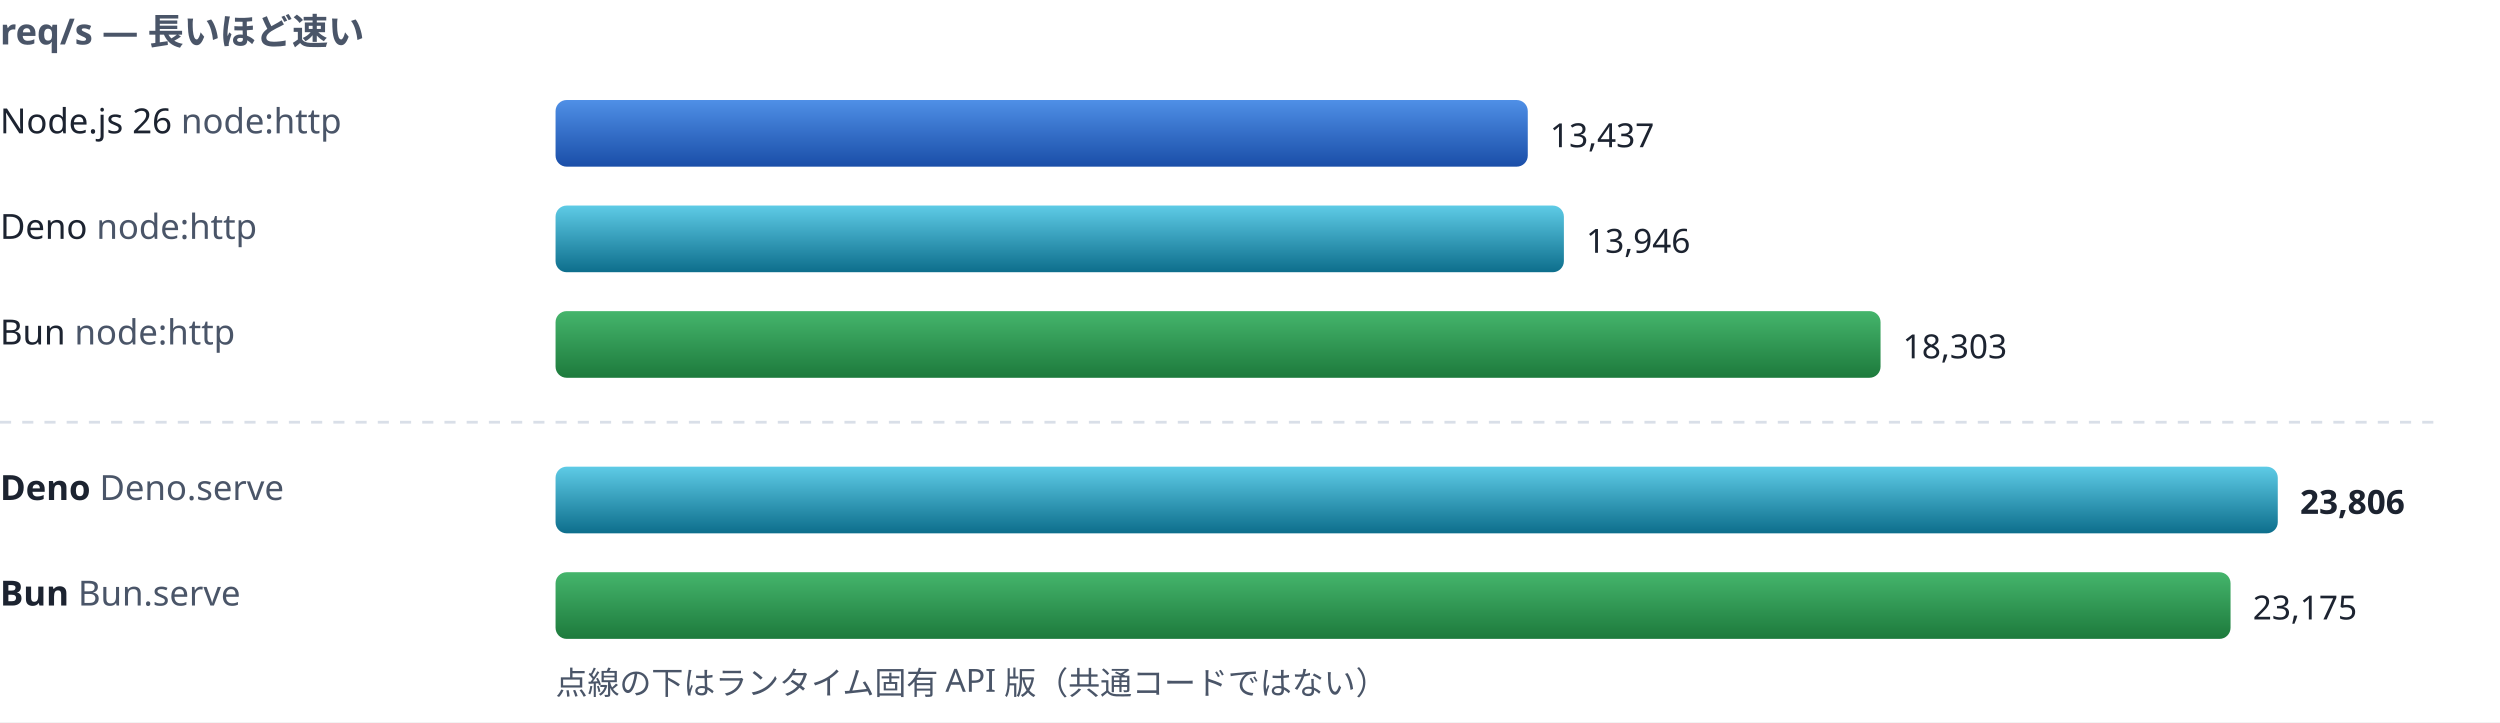
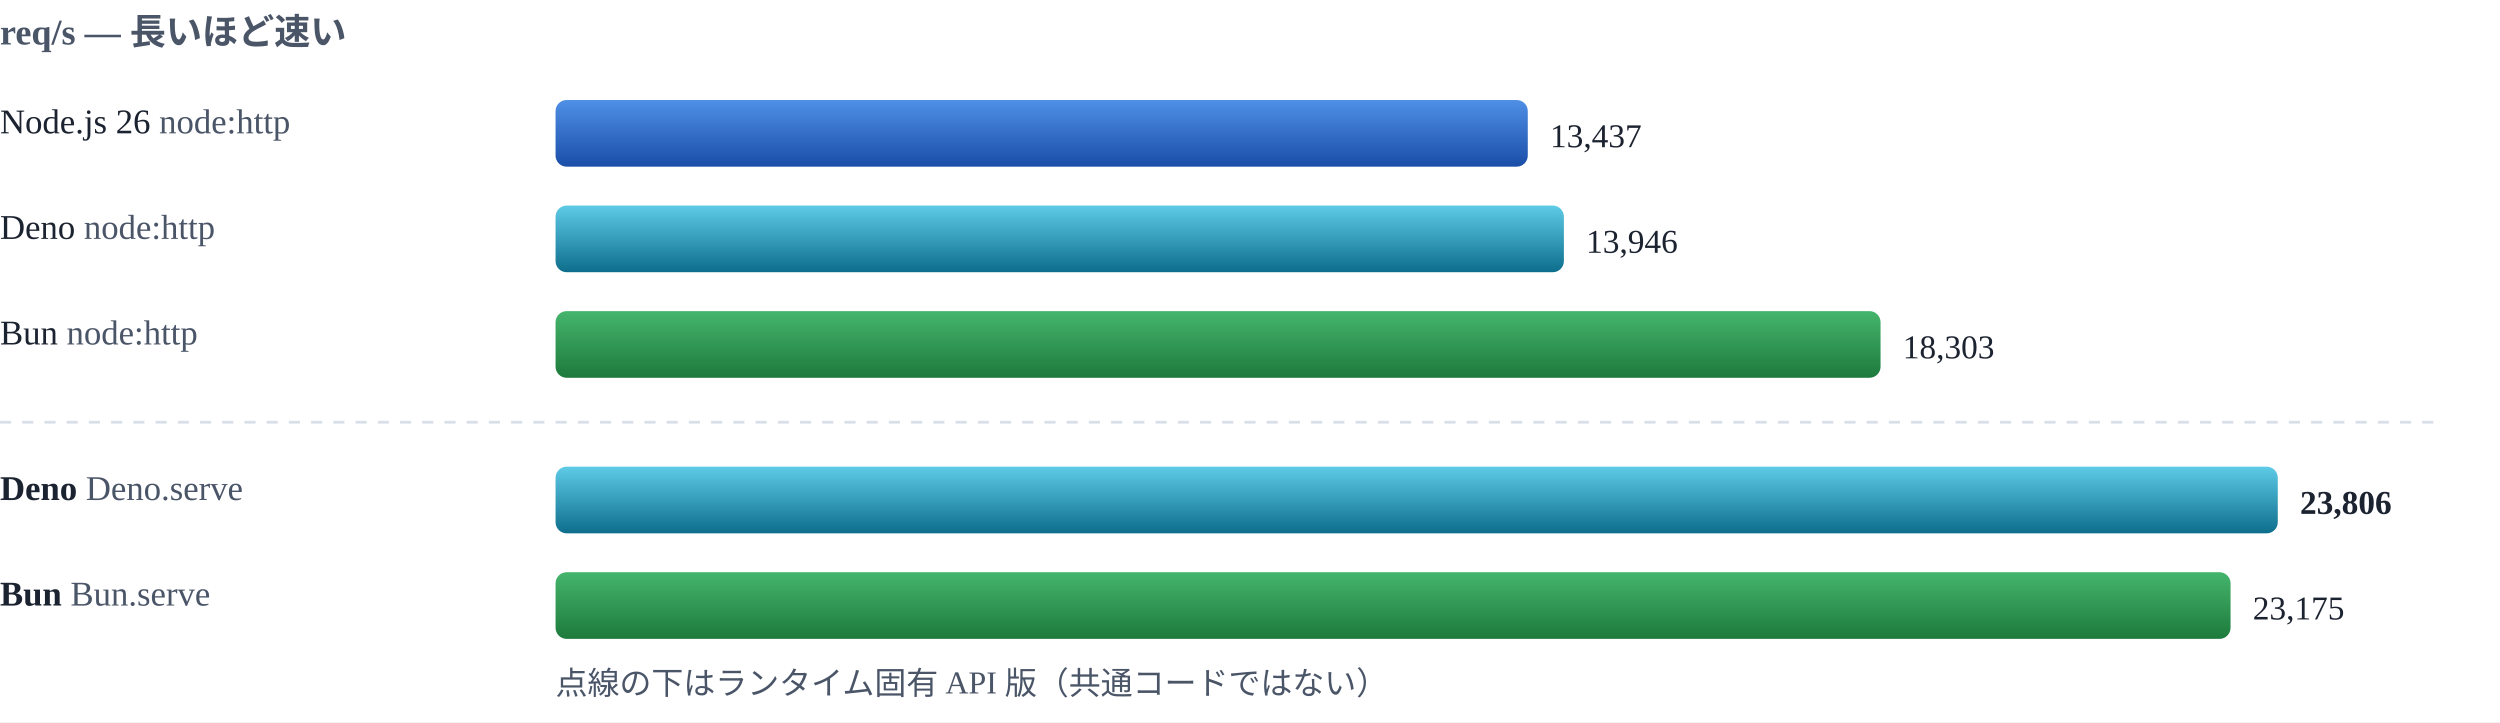
<svg xmlns="http://www.w3.org/2000/svg" viewBox="0 0 900 260" width="900" height="260" role="img" aria-label="HTTP スループットの比較">
  <defs>
-     <linearGradient id="g-node" x1="0" y1="1" x2="0" y2="0">
+     <linearGradient id="g-r4-node" x1="0" y1="1" x2="0" y2="0">
      <stop offset="0" stop-color="#1a4ea8" />
      <stop offset="1" stop-color="#4f8fe6" />
    </linearGradient>
-     <linearGradient id="g-deno" x1="0" y1="1" x2="0" y2="0">
+     <linearGradient id="g-r4-deno" x1="0" y1="1" x2="0" y2="0">
      <stop offset="0" stop-color="#0d6e8c" />
      <stop offset="1" stop-color="#5ecbe6" />
    </linearGradient>
-     <linearGradient id="g-bun" x1="0" y1="1" x2="0" y2="0">
+     <linearGradient id="g-r4-bun" x1="0" y1="1" x2="0" y2="0">
      <stop offset="0" stop-color="#1d7a3c" />
      <stop offset="1" stop-color="#45b56c" />
    </linearGradient>
  </defs>
-   <rect x="0" y="0" width="900" height="260" fill="#ffffff" />
-   <g font-family="sans-serif">
-     <text x="0" y="16" fill="#4a5568" font-size="13" font-weight="700">req/s — 長いほど速い</text>
-     <text x="0" y="48" fill="#1c2330" font-size="12.5">Node.js 26 <tspan fill="#4a5568">node:http</tspan>
-     </text>
-     <rect x="200" y="36" width="350" height="24" rx="4" fill="url(#g-node)" />
-     <text x="558" y="53" font-size="12" fill="#1c2330">13,437</text>
-     <text x="0" y="86" fill="#1c2330" font-size="12.5">Deno <tspan fill="#4a5568">node:http</tspan>
-     </text>
-     <rect x="200" y="74" width="363" height="24" rx="4" fill="url(#g-deno)" />
-     <text x="571" y="91" font-size="12" fill="#1c2330">13,946</text>
-     <text x="0" y="124" fill="#1c2330" font-size="12.5">Bun <tspan fill="#4a5568">node:http</tspan>
-     </text>
-     <rect x="200" y="112" width="477" height="24" rx="4" fill="url(#g-bun)" />
-     <text x="685" y="129" font-size="12" fill="#1c2330">18,303</text>
-     <line x1="0" y1="152" x2="880" y2="152" stroke="#d9dfe8" stroke-width="1" stroke-dasharray="4 4" />
-     <text x="0" y="180" fill="#1c2330" font-size="12.5" font-weight="600">Deno <tspan font-weight="400" fill="#4a5568">Deno.serve</tspan>
-     </text>
-     <rect x="200" y="168" width="620" height="24" rx="4" fill="url(#g-deno)" />
-     <text x="828" y="185" font-size="12" fill="#1c2330" font-weight="700">23,806</text>
-     <text x="0" y="218" fill="#1c2330" font-size="12.5" font-weight="600">Bun <tspan font-weight="400" fill="#4a5568">Bun.serve</tspan>
-     </text>
-     <rect x="200" y="206" width="603" height="24" rx="4" fill="url(#g-bun)" />
-     <text x="811" y="223" font-size="12" fill="#1c2330">23,175</text>
-     <text x="200" y="250" font-size="11.5" fill="#4a5568">点線の下はランタイム固有 API 版（共通コードではない）</text>
-   </g>
+   <rect width="100%" height="100%" fill="#ffffff" />
+   <text x="0" y="16" fill="#4a5568" font-size="13" font-weight="700">req/s — 長いほど速い</text>
+   <text x="0" y="48" fill="#1c2330" font-size="12.5">Node.js 26 <tspan fill="#4a5568">node:http</tspan>
+   </text>
+   <rect x="200" y="36" width="350" height="24" rx="4" fill="url(#g-r4-node)" />
+   <text x="558" y="53" font-size="12" fill="#1c2330">13,437</text>
+   <text x="0" y="86" fill="#1c2330" font-size="12.5">Deno <tspan fill="#4a5568">node:http</tspan>
+   </text>
+   <rect x="200" y="74" width="363" height="24" rx="4" fill="url(#g-r4-deno)" />
+   <text x="571" y="91" font-size="12" fill="#1c2330">13,946</text>
+   <text x="0" y="124" fill="#1c2330" font-size="12.5">Bun <tspan fill="#4a5568">node:http</tspan>
+   </text>
+   <rect x="200" y="112" width="477" height="24" rx="4" fill="url(#g-r4-bun)" />
+   <text x="685" y="129" font-size="12" fill="#1c2330">18,303</text>
+   <line x1="0" y1="152" x2="880" y2="152" stroke="#d9dfe8" stroke-width="1" stroke-dasharray="4 4" />
+   <text x="0" y="180" fill="#1c2330" font-size="12.5" font-weight="600">Deno <tspan font-weight="400" fill="#4a5568">Deno.serve</tspan>
+   </text>
+   <rect x="200" y="168" width="620" height="24" rx="4" fill="url(#g-r4-deno)" />
+   <text x="828" y="185" font-size="12" fill="#1c2330" font-weight="700">23,806</text>
+   <text x="0" y="218" fill="#1c2330" font-size="12.5" font-weight="600">Bun <tspan font-weight="400" fill="#4a5568">Bun.serve</tspan>
+   </text>
+   <rect x="200" y="206" width="603" height="24" rx="4" fill="url(#g-r4-bun)" />
+   <text x="811" y="223" font-size="12" fill="#1c2330">23,175</text>
+   <text x="200" y="250" font-size="11.5" fill="#4a5568">点線の下はランタイム固有 API 版（共通コードではない）</text>
</svg>
